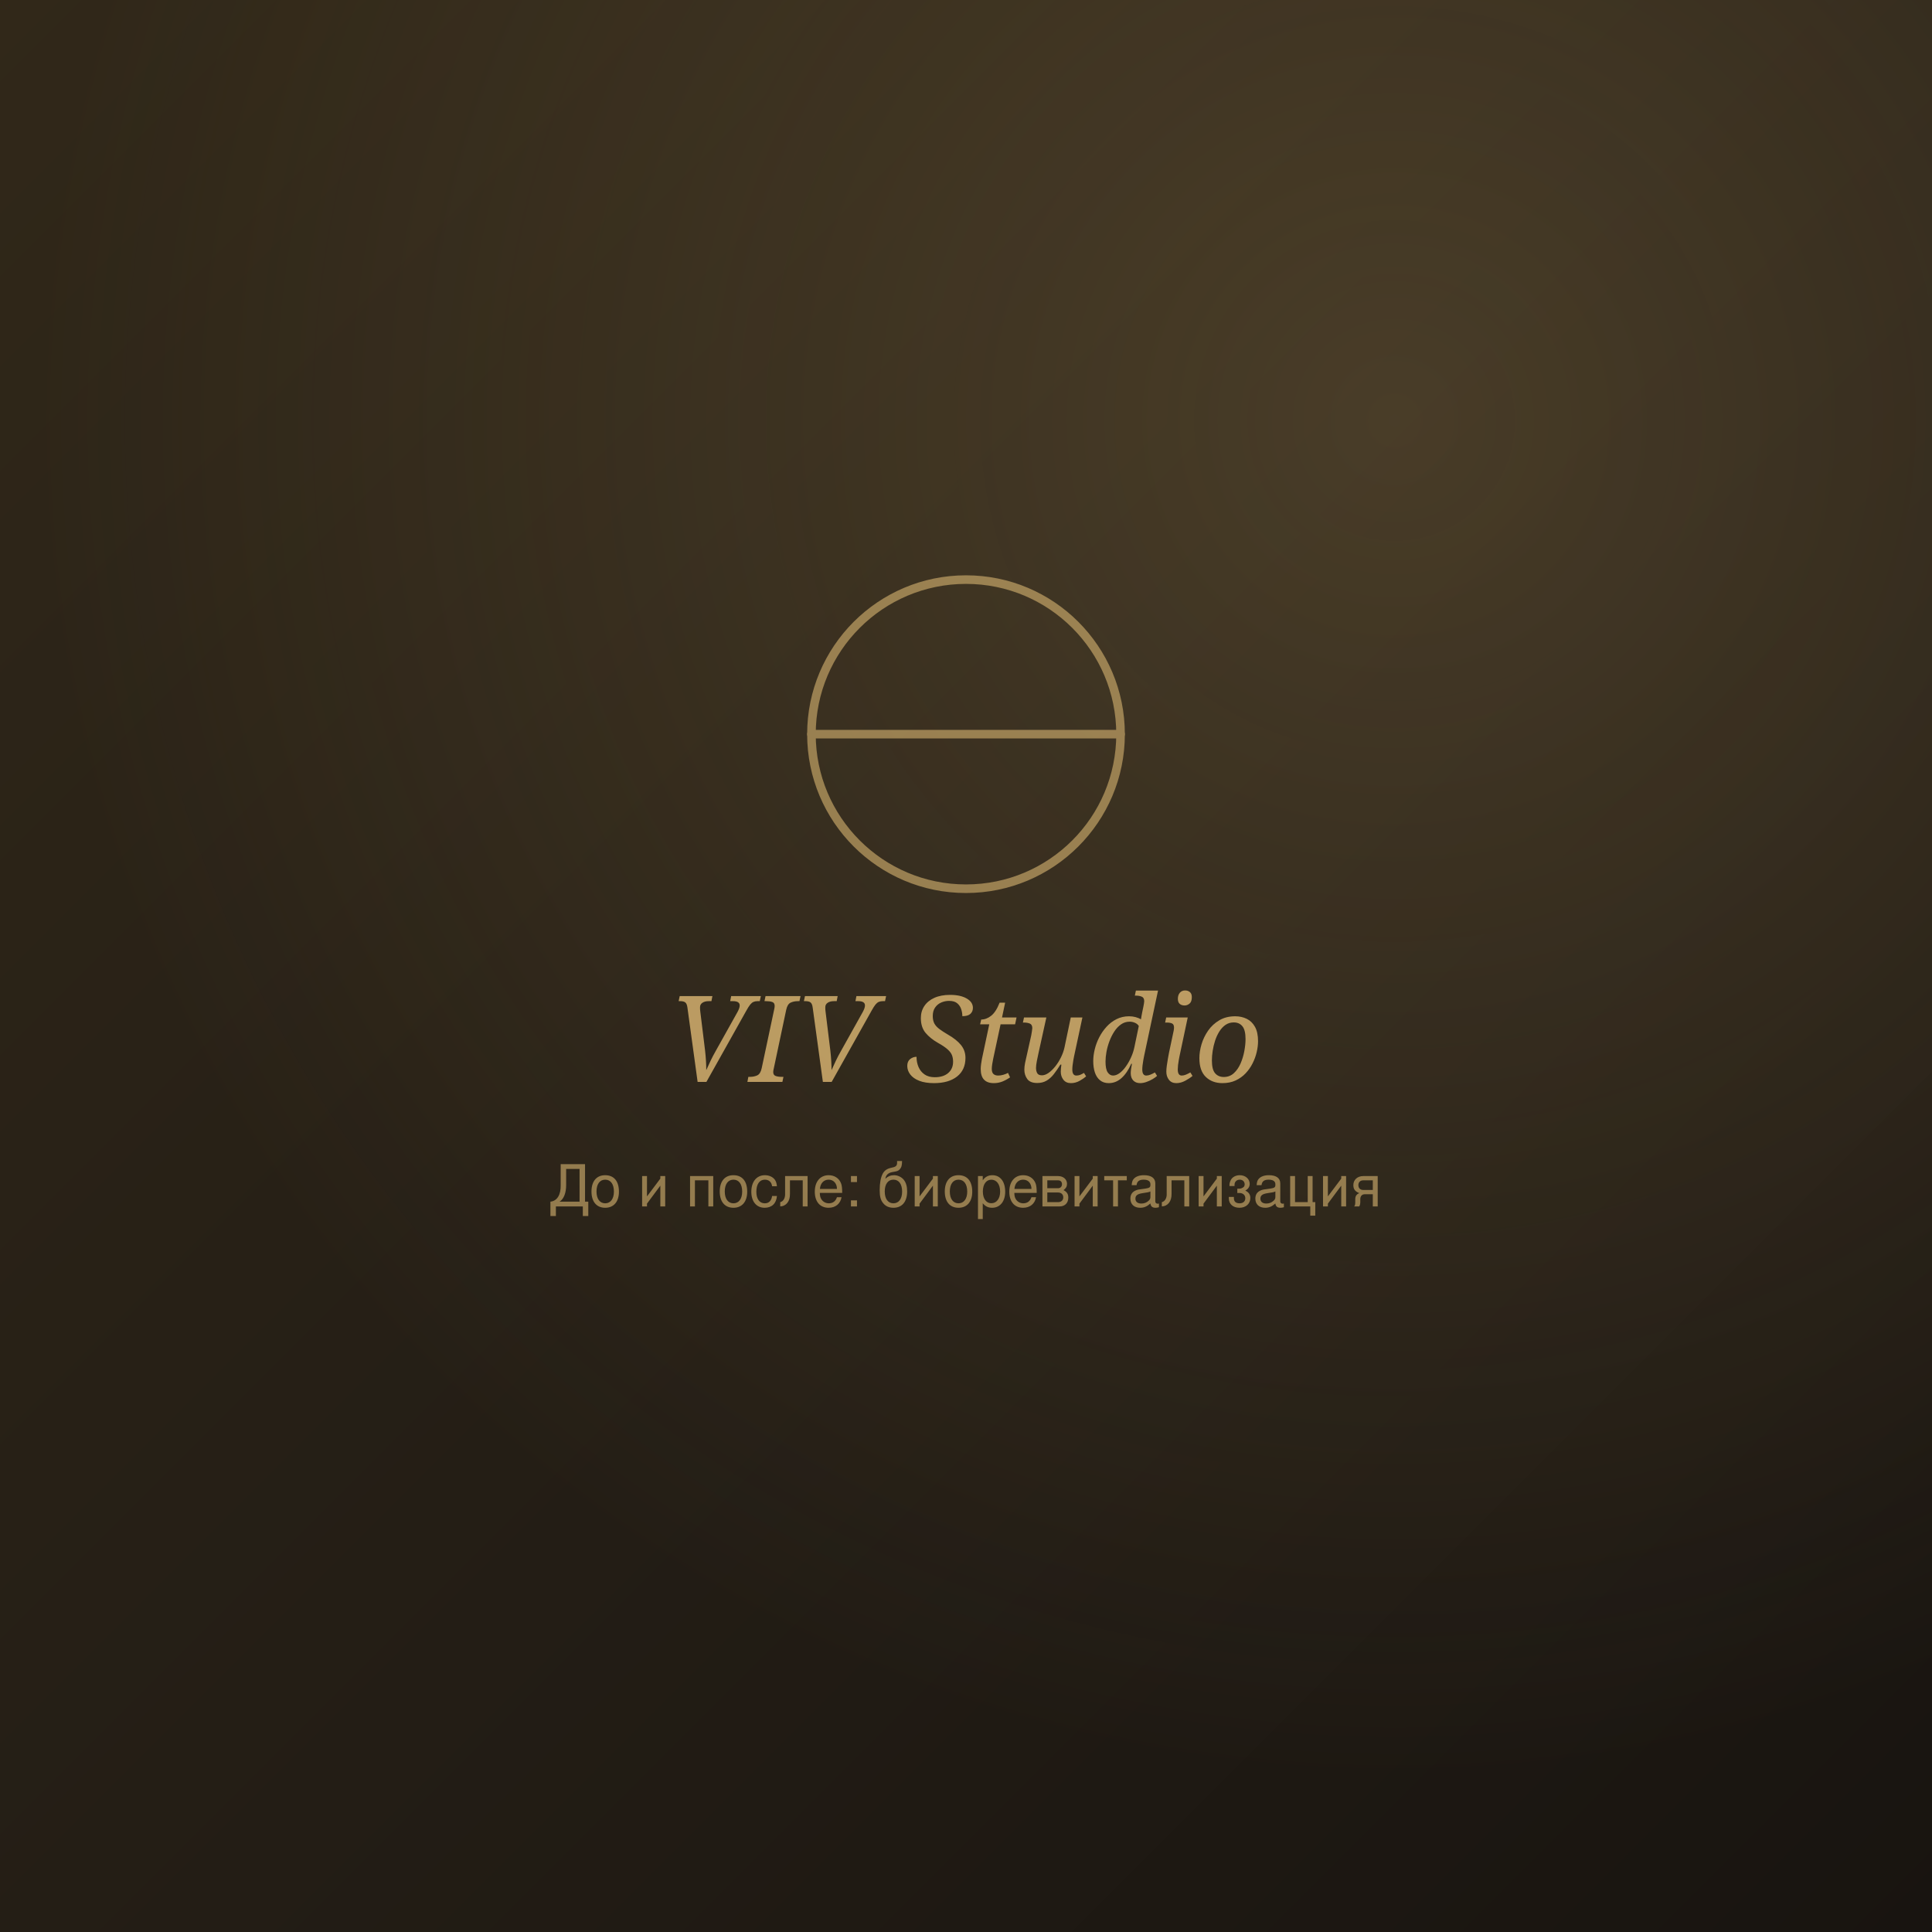
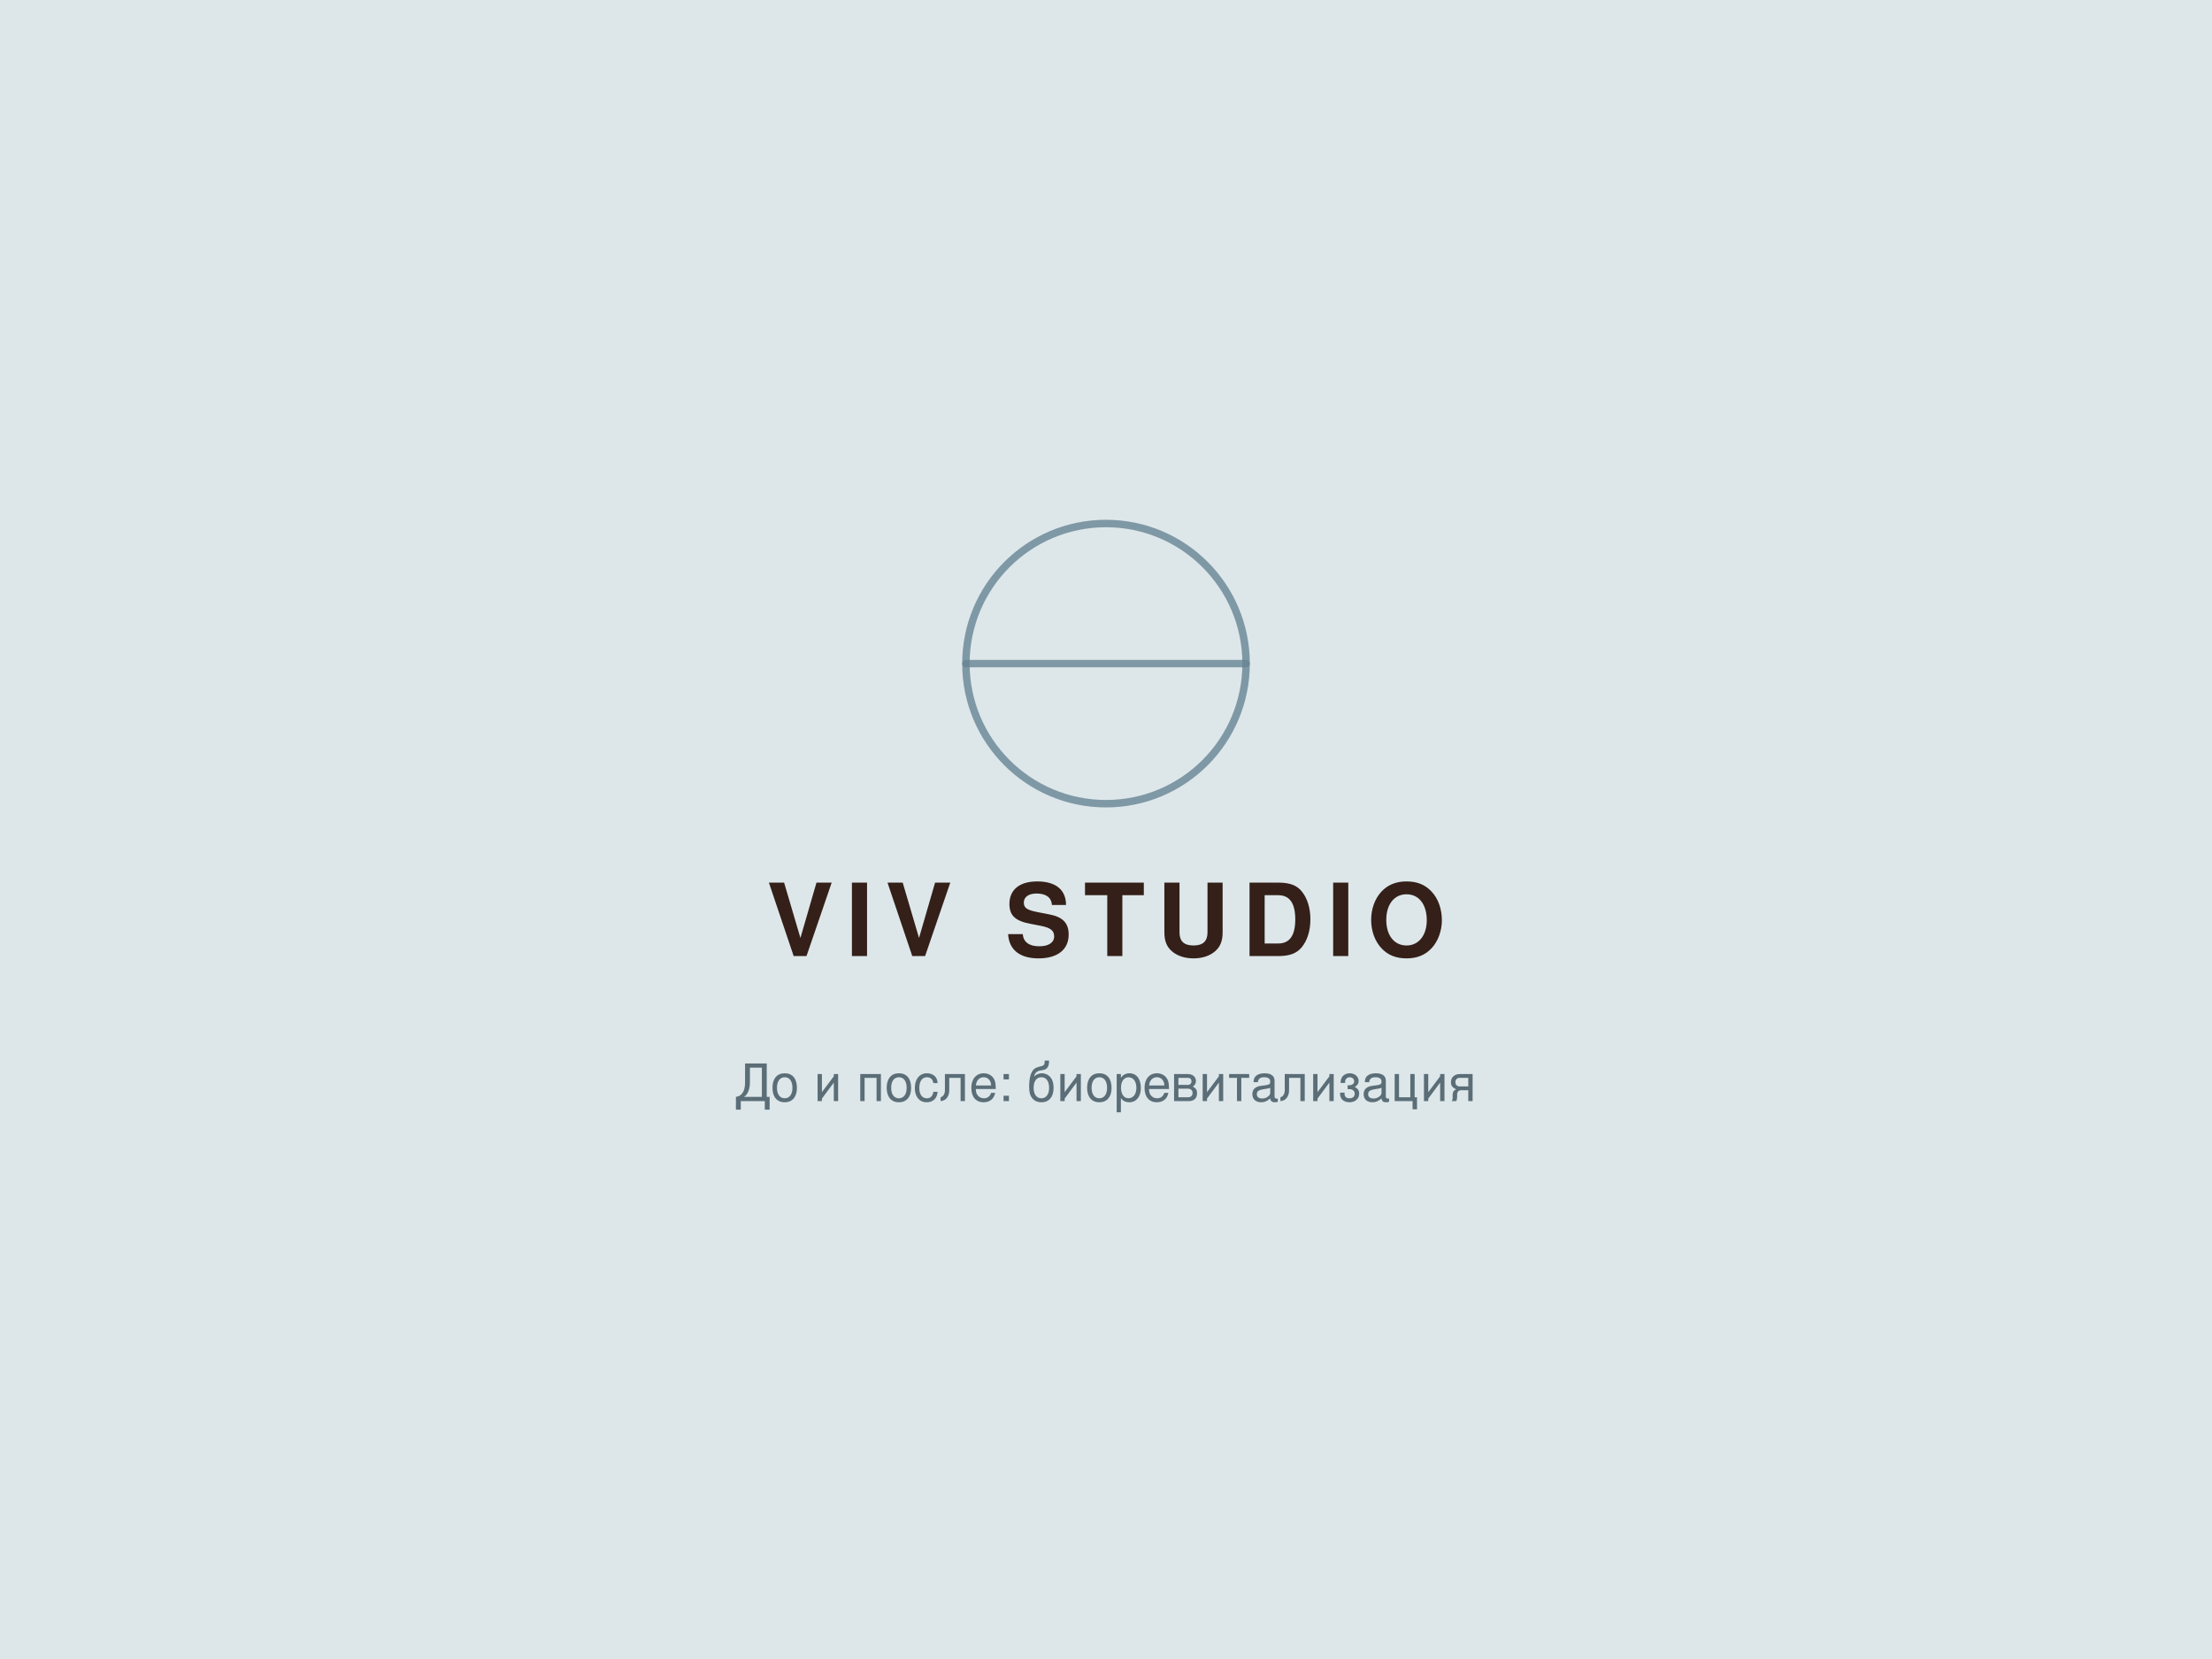
- <svg xmlns="http://www.w3.org/2000/svg" viewBox="0 0 900 900" width="900" height="900" role="img">
-   <defs>
-     <linearGradient id="g" x1="0" y1="0" x2="1" y2="1">
-       <stop offset="0" stop-color="#312819" />
-       <stop offset=".55" stop-color="#231D15" />
-       <stop offset="1" stop-color="#181410" />
-     </linearGradient>
-     <radialGradient id="s" cx=".72" cy=".22" r=".7">
-       <stop offset="0" stop-color="#D9B571" stop-opacity=".2" />
-       <stop offset="1" stop-color="#D9B571" stop-opacity="0" />
-     </radialGradient>
-   </defs>
-   <rect width="900" height="900" fill="url(#g)" />
-   <rect width="900" height="900" fill="url(#s)" />
-   <g opacity=".6" fill="none" stroke="#D9B571" stroke-width="4.0">
-     <circle cx="450.0" cy="342" r="72" />
-     <path d="M378 342 l144 0" stroke-linecap="round" />
+ <svg xmlns="http://www.w3.org/2000/svg" viewBox="0 0 900 675" width="900" height="675" role="img">
+   <rect width="900" height="675" fill="#DDE7EA" />
+   <g fill="none" stroke="#688593" stroke-width="3.037" stroke-opacity=".8">
+     <circle cx="450" cy="270" r="57" />
+     <path d="M393 270 L507 270" stroke-linecap="round" />
  </g>
-   <text x="50%" y="504" text-anchor="middle" font-family="Georgia,serif" font-style="italic" font-size="56" fill="#D9B571" opacity=".82">VIV Studio</text>
-   <text x="50%" y="562" text-anchor="middle" font-family="Helvetica,Arial,sans-serif" font-size="27" fill="#D9B571" opacity=".6">До и после: биоревитализация</text>
+   <text x="50%" y="389" text-anchor="middle" font-family="Helvetica,Arial,sans-serif" font-weight="bold" font-size="41" letter-spacing="5" fill="#342019">VIV STUDIO</text>
+   <text x="50%" y="448" text-anchor="middle" font-family="Helvetica,Arial,sans-serif" font-size="21" fill="#5B6E77">До и после: биоревитализация</text>
</svg>
